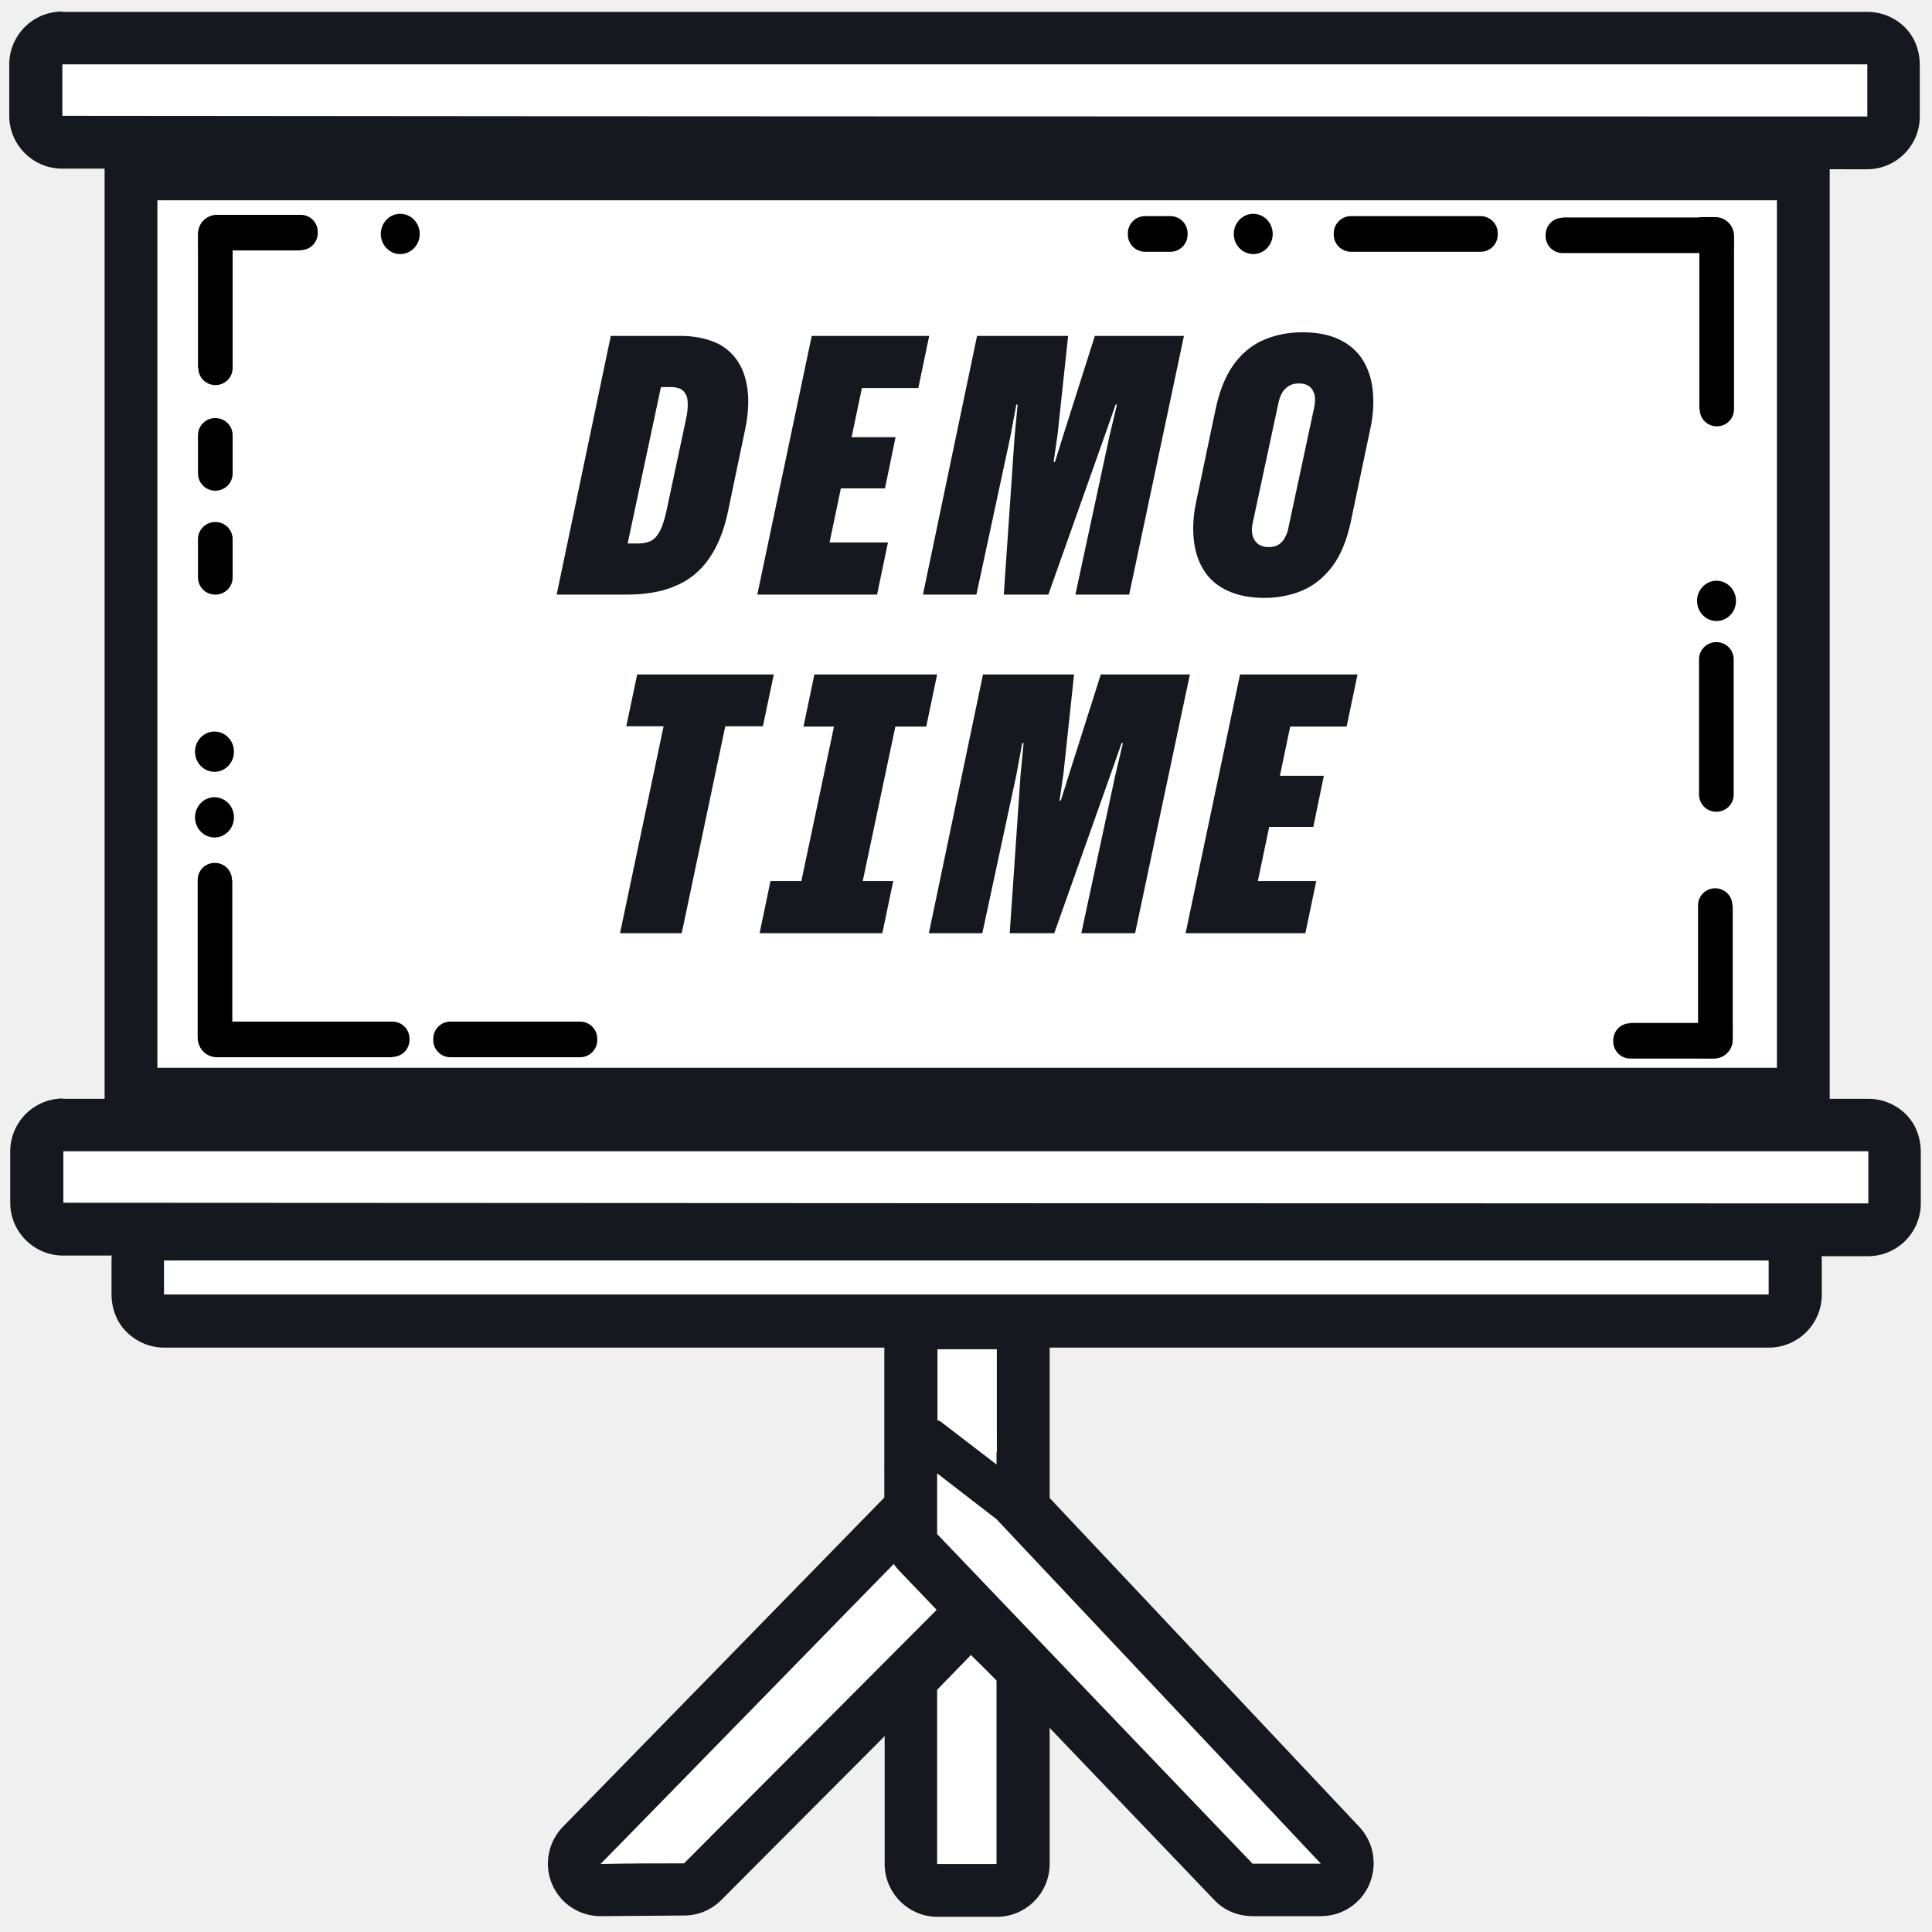
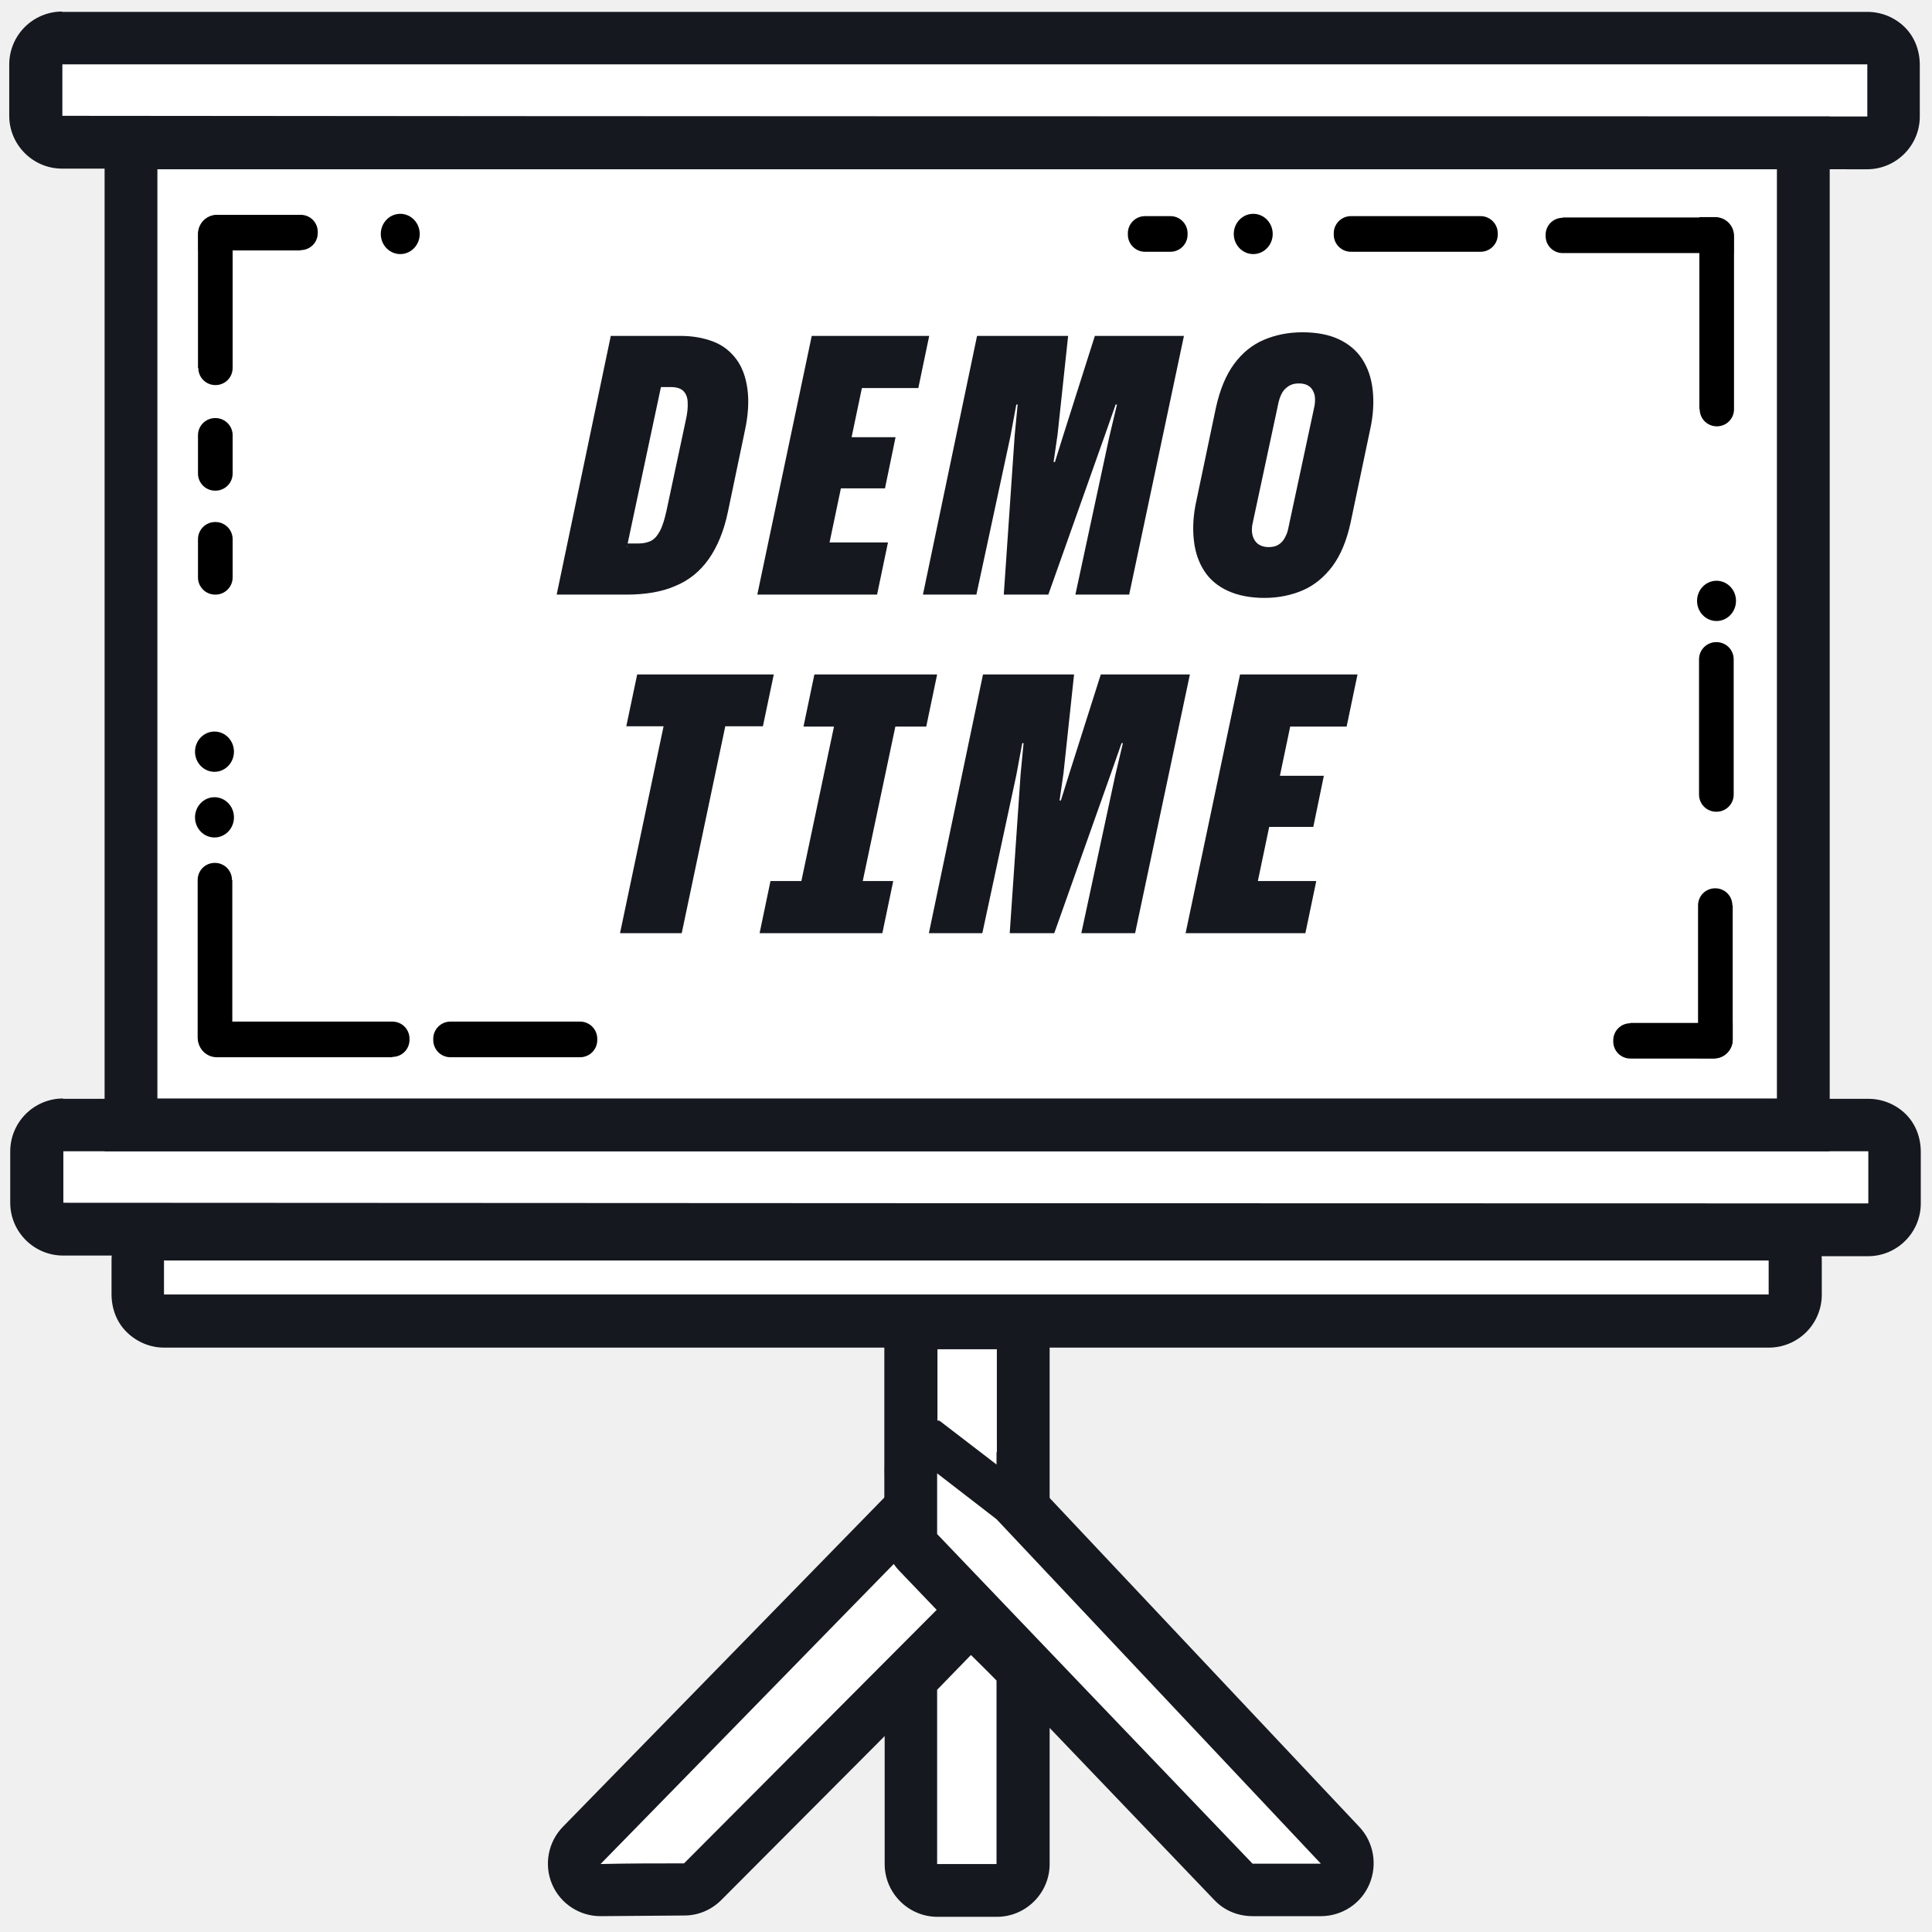
<svg xmlns="http://www.w3.org/2000/svg" id="Layer_1" version="1.1" viewBox="0 0 585.5 585.5">
  <defs>
    <style>
      .st0 {
- 				fill: #fff;
+         fill: #15181f;
+       }
+ 
+       .st1 {
        stroke: #15181f;
        stroke-miterlimit: 10;
        stroke-width: 16px;
      }

-       .st1 {
+       .st1, .st2 {
        fill: #fff;
      }
- 
- 			.st3 {
- 				fill: #15181f;
- 			}
- 
- 			.st4 {
- 				fill: #15181f;
- 			}
    </style>
  </defs>
  <g id="Sceen">
    <g>
-       <path class="st1" d="M182,572.9c-3.2,0-6.1-1.9-7.4-4.9-1.3-3-.6-6.4,1.6-8.7l98.9-101.2c1.5-1.5,3.6-2.4,5.7-2.4s4.2.9,5.7,2.4l13.5,13.8c3.1,3.1,3,8.1,0,11.2l-87,87.3c-1.5,1.5-3.5,2.3-5.6,2.4l-25.4.2h0Z" />
-       <path class="st4" d="M280.8,463.6c4.5,4.6,9,9.2,13.5,13.8-29,29.1-58,58.2-87,87.3-8.4,0-16.9,0-25.3.2,33-33.7,65.9-67.5,98.9-101.2M280.8,447.6c-4.3,0-8.4,1.7-11.4,4.8l-65.6,67.2-33.2,34c-4.5,4.6-5.8,11.5-3.3,17.4s8.3,9.7,14.7,9.7,0,0,.1,0l25.3-.2c4.2,0,8.2-1.7,11.2-4.7l87-87.3c6.2-6.2,6.2-16.2.1-22.5l-13.5-13.8c-3-3.1-7.1-4.8-11.4-4.8h0v.2Z" />
+       <path class="st2" d="M182,572.9c-3.2,0-6.1-1.9-7.4-4.9-1.3-3-.6-6.4,1.6-8.7l98.9-101.2c1.5-1.5,3.6-2.4,5.7-2.4s4.2.9,5.7,2.4l13.5,13.8c3.1,3.1,3,8.1,0,11.2l-87,87.3c-1.5,1.5-3.5,2.3-5.6,2.4l-25.4.2h0Z" />
+       <path class="st0" d="M280.8,463.6c4.5,4.6,9,9.2,13.5,13.8-29,29.1-58,58.2-87,87.3-8.4,0-16.9,0-25.3.2,33-33.7,65.9-67.5,98.9-101.2M280.8,447.6c-4.3,0-8.4,1.7-11.4,4.8l-65.6,67.2-33.2,34c-4.5,4.6-5.8,11.5-3.3,17.4s8.3,9.7,14.7,9.7,0,0,.1,0l25.3-.2c4.2,0,8.2-1.7,11.2-4.7l87-87.3c6.2-6.2,6.2-16.2.1-22.5l-13.5-13.8c-3-3.1-7.1-4.8-11.4-4.8h0v.2h0Z" />
    </g>
    <g>
-       <path class="st1" d="M284.1,572.8c-4.4,0-8-3.6-8-8v-52.8c0-2.1.8-4.1,2.3-5.6l10.2-10.5c1.5-1.5,3.5-2.4,5.7-2.4h0c2.1,0,4.1.8,5.6,2.3l7.7,7.7c1.5,1.5,2.4,3.5,2.4,5.7v55.6c0,4.4-3.6,8-8,8h-18,0Z" />
-       <path class="st4" d="M294.3,501.6c2.6,2.6,5.2,5.1,7.7,7.7v55.6h-18v-52.8c3.4-3.5,6.8-7,10.2-10.5M294.3,485.6h-.1c-4.3,0-8.3,1.8-11.3,4.8l-6.1,6.3-4.1,4.2c-2.9,3-4.6,7-4.6,11.2v52.8c0,8.8,7.2,16,16,16h18c8.8,0,16-7.2,16-16v-55.6c0-4.3-1.7-8.3-4.7-11.3l-7.7-7.7c-3-3-7.1-4.7-11.3-4.7h0Z" />
+       <path class="st2" d="M284.1,572.8c-4.4,0-8-3.6-8-8v-52.8c0-2.1.8-4.1,2.3-5.6l10.2-10.5c1.5-1.5,3.5-2.4,5.7-2.4h0c2.1,0,4.1.8,5.6,2.3l7.7,7.7c1.5,1.5,2.4,3.5,2.4,5.7v55.6c0,4.4-3.6,8-8,8h-18,0Z" />
+       <path class="st0" d="M294.3,501.6c2.6,2.6,5.2,5.1,7.7,7.7v55.6h-18v-52.8c3.4-3.5,6.8-7,10.2-10.5M294.3,485.6h-.1c-4.3,0-8.3,1.8-11.3,4.8l-6.1,6.3-4.1,4.2c-2.9,3-4.6,7-4.6,11.2v52.8c0,8.8,7.2,16,16,16h18c8.8,0,16-7.2,16-16v-55.6c0-4.3-1.7-8.3-4.7-11.3l-7.7-7.7c-3-3-7.1-4.7-11.3-4.7h0Z" />
    </g>
    <g>
-       <path class="st1" d="M302.1,462.5c-1.3,0-2.7-.3-3.9-1l-18-9.9c-2.6-1.4-4.1-4.1-4.1-7v-35.7c0-2.1.8-4.2,2.3-5.7s3.5-2.3,5.7-2.3h18.1c4.4,0,8,3.6,8,8v45.6c0,2.8-1.5,5.4-3.9,6.9-1.3.7-2.7,1.1-4.1,1.1h-.1Z" />
-       <path class="st4" d="M302.1,408.9v45.6c-6-3.3-12-6.6-18-9.9v-35.7h18.1M302.1,392.9h-18.1c-4.2,0-8.3,1.7-11.3,4.7s-4.7,7.1-4.7,11.3v35.7c0,5.8,3.3,11.2,8.4,14l18,9.9c2.4,1.3,5.1,2,7.7,2s5.6-.7,8.1-2.2c4.9-2.9,7.9-8.1,7.9-13.8v-45.6c0-8.8-7.2-16-16-16h0Z" />
+       <path class="st2" d="M302.1,462.5c-1.3,0-2.7-.3-3.9-1l-18-9.9c-2.6-1.4-4.1-4.1-4.1-7v-35.7c0-2.1.8-4.2,2.3-5.7s3.5-2.3,5.7-2.3h18.1c4.4,0,8,3.6,8,8v45.6c0,2.8-1.5,5.4-3.9,6.9-1.3.7-2.7,1.1-4.1,1.1h-.1Z" />
+       <path class="st0" d="M302.1,408.9v45.6c-6-3.3-12-6.6-18-9.9v-35.7h18.1M302.1,392.9h-18.1c-4.2,0-8.3,1.7-11.3,4.7s-4.7,7.1-4.7,11.3v35.7c0,5.8,3.3,11.2,8.4,14l18,9.9c2.4,1.3,5.1,2,7.7,2s5.6-.7,8.1-2.2c4.9-2.9,7.9-8.1,7.9-13.8v-45.6c0-8.8-7.2-16-16-16h0Z" />
    </g>
    <g>
-       <path class="st1" d="M379.6,572.9c-2.2,0-4.3-.9-5.8-2.5l-95.6-99.9c-1.4-1.5-2.2-3.5-2.2-5.6v-18.5c0-3,1.8-5.8,4.5-7.2,1.1-.5,2.3-.8,3.5-.8,1.7,0,3.5.6,4.9,1.7l18,13.9c.3.3.7.5.9.9l98.3,104.4c2.2,2.3,2.8,5.7,1.5,8.7s-4.2,4.8-7.3,4.8h-20.7,0Z" />
-       <path class="st4" d="M284,446.5c6,4.6,12,9.3,18,13.9,32.8,34.8,65.5,69.6,98.3,104.4h-20.7c-31.9-33.3-63.8-66.6-95.6-99.9v-18.5M284,430.5c-2.4,0-4.8.5-7,1.6-5.5,2.7-8.9,8.2-9,14.3v18.4c0,4.1,1.6,8.1,4.4,11.1l95.6,99.9c3,3.2,7.2,4.9,11.6,4.9h20.7c6.4,0,12.2-3.8,14.7-9.7s1.3-12.7-3-17.3l-98.3-104.4c-.6-.6-1.2-1.2-1.9-1.7l-10.2-7.8-7.8-6c-2.9-2.2-6.3-3.3-9.8-3.3h0Z" />
+       <path class="st2" d="M379.6,572.9c-2.2,0-4.3-.9-5.8-2.5l-95.6-99.9c-1.4-1.5-2.2-3.5-2.2-5.6v-18.5c0-3,1.8-5.8,4.5-7.2,1.1-.5,2.3-.8,3.5-.8,1.7,0,3.5.6,4.9,1.7l18,13.9c.3.3.7.5.9.9l98.3,104.4c2.2,2.3,2.8,5.7,1.5,8.7s-4.2,4.8-7.3,4.8h-20.7,0Z" />
+       <path class="st0" d="M284,446.5c6,4.6,12,9.3,18,13.9,32.8,34.8,65.5,69.6,98.3,104.4h-20.7c-31.9-33.3-63.8-66.6-95.6-99.9v-18.5M284,430.5c-2.4,0-4.8.5-7,1.6-5.5,2.7-8.9,8.2-9,14.3v18.4c0,4.1,1.6,8.1,4.4,11.1l95.6,99.9c3,3.2,7.2,4.9,11.6,4.9h20.7c6.4,0,12.2-3.8,14.7-9.7s1.3-12.7-3-17.3l-98.3-104.4c-.6-.6-1.2-1.2-1.9-1.7l-10.2-7.8-7.8-6c-2.9-2.2-6.3-3.3-9.8-3.3h0Z" />
    </g>
    <g>
-       <path class="st1" d="M49.6,400.4c-2.1,0-4.2-.9-5.7-2.4s-2.3-3.6-2.3-5.7v-10.4c.2-4.4,3.8-7.9,8.1-7.9h486.2c4.4,0,8,3.6,8,8v10.3c0,2.1-.8,4.2-2.3,5.7s-3.5,2.3-5.7,2.3H49.6Z" />
-       <path class="st4" d="M49.8,382h486.2v10.3H49.7c0-3.5,0-6.9,0-10.4M49.8,366c-8.8,0-15.9,7-16,15.8v10.4c0,4.3,1.5,8.4,4.5,11.4s7.1,4.8,11.4,4.8h486.4c4.2,0,8.3-1.7,11.3-4.7s4.7-7.1,4.7-11.3v-10.3c0-8.8-7.2-16-16-16H49.8Z" />
+       <path class="st2" d="M49.6,400.4c-2.1,0-4.2-.9-5.7-2.4s-2.3-3.6-2.3-5.7v-10.4c.2-4.4,3.8-7.9,8.1-7.9h486.2c4.4,0,8,3.6,8,8v10.3c0,2.1-.8,4.2-2.3,5.7s-3.5,2.3-5.7,2.3H49.6Z" />
+       <path class="st0" d="M49.8,382h486.2v10.3H49.7v-10.4M49.8,366c-8.8,0-15.9,7-16,15.8v10.4c0,4.3,1.5,8.4,4.5,11.4s7.1,4.8,11.4,4.8h486.4c4.2,0,8.3-1.7,11.3-4.7s4.7-7.1,4.7-11.3v-10.3c0-8.8-7.2-16-16-16H49.8Z" />
    </g>
    <g>
-       <path class="st1" d="M19.1,372.5c-4.4,0-8-3.6-8-8v-15.6c0-2.1.8-4.2,2.3-5.7s3.5-2.3,5.7-2.3h547.1c2.1,0,4.2.9,5.7,2.4s2.3,3.6,2.3,5.7v15.8c-.2,4.4-3.8,7.9-8.1,7.9s-547-.2-547-.2h0Z" />
-       <path class="st4" d="M19.1,348.9h547.1c0,5.3,0,10.5,0,15.8-182.3,0-364.7-.1-547-.2v-15.6M19.1,332.9c-4.2,0-8.3,1.7-11.3,4.7s-4.7,7.1-4.7,11.3v15.6c0,8.8,7.2,16,16,16h273.5c0,.1,273.5.2,273.5.2h0c8.8,0,15.9-7.1,16-15.8v-15.8c0-4.3-1.5-8.4-4.5-11.4s-7.1-4.7-11.4-4.7H19h.1Z" />
+       <path class="st2" d="M19.1,372.5c-4.4,0-8-3.6-8-8v-15.6c0-2.1.8-4.2,2.3-5.7s3.5-2.3,5.7-2.3h547.1c2.1,0,4.2.9,5.7,2.4s2.3,3.6,2.3,5.7v15.8c-.2,4.4-3.8,7.9-8.1,7.9s-547-.2-547-.2h0Z" />
+       <path class="st0" d="M19.1,348.9h547.1v15.8c-182.3,0-364.7-.1-547-.2v-15.6M19.1,332.9c-4.2,0-8.3,1.7-11.3,4.7s-4.7,7.1-4.7,11.3v15.6c0,8.8,7.2,16,16,16h273.5c0,.1,273.5.2,273.5.2h0c8.8,0,15.9-7.1,16-15.8v-15.8c0-4.3-1.5-8.4-4.5-11.4s-7.1-4.7-11.4-4.7H19h.1Z" />
    </g>
    <g>
-       <path class="st1" d="M18.8,43.1c-4.4,0-8-3.6-8-8v-15.6c0-2.1.8-4.2,2.3-5.7s3.5-2.3,5.7-2.3h547.1c2.1,0,4.2.9,5.7,2.4s2.3,3.6,2.3,5.7v15.8c-.2,4.4-3.8,7.9-8.1,7.9s-547-.2-547-.2h0Z" />
-       <path class="st4" d="M18.8,19.5h547.1c0,5.3,0,10.5,0,15.8-182.3,0-364.7,0-547-.2v-15.6M18.8,3.5c-4.2,0-8.3,1.7-11.3,4.7s-4.7,7.1-4.7,11.3v15.6c0,8.8,7.2,16,16,16l547,.2h0c8.8,0,15.9-7.1,16-15.8v-15.8c0-4.3-1.5-8.4-4.5-11.4s-7.1-4.7-11.4-4.7H18.8Z" />
+       <path class="st2" d="M18.8,43.1c-4.4,0-8-3.6-8-8v-15.6c0-2.1.8-4.2,2.3-5.7s3.5-2.3,5.7-2.3h547.1c2.1,0,4.2.9,5.7,2.4s2.3,3.6,2.3,5.7v15.8c-.2,4.4-3.8,7.9-8.1,7.9s-547-.2-547-.2h0Z" />
+       <path class="st0" d="M18.8,19.5h547.1v15.8c-182.3,0-364.7,0-547-.2v-15.6M18.8,3.5c-4.2,0-8.3,1.7-11.3,4.7s-4.7,7.1-4.7,11.3v15.6c0,8.8,7.2,16,16,16l547,.2h0c8.8,0,15.9-7.1,16-15.8v-15.8c0-4.3-1.5-8.4-4.5-11.4s-7.1-4.7-11.4-4.7H18.8Z" />
    </g>
-     <rect class="st0" x="39.7" y="52.7" width="506.8" height="278.9" />
+     <rect class="st1" x="39.7" y="43.3" width="506.8" height="297.6" />
  </g>
  <g id="Bottom">
-     <path class="st1" d="M302.1,443.9c-6-4.6-12-9.2-18.1-13.9,3.4-.9,6.9-1.8,10.3-2.6,2.6,2.9,5.1,5.8,7.7,8.7v7.8h.1Z" />
+     <path class="st2" d="M302.1,443.9c-6-4.6-12-9.2-18.1-13.9,3.4-.9,6.9-1.8,10.3-2.6,2.6,2.9,5.1,5.8,7.7,8.7v7.8h.1Z" />
  </g>
  <g id="Decoration">
    <ellipse cx="379.8" cy="70.9" rx="5.9" ry="6.1" />
    <rect x="341.8" y="65.5" width="18.1" height="10.8" rx="5.2" ry="5.2" />
    <rect x="404.2" y="65.5" width="49.7" height="10.8" rx="5.2" ry="5.2" />
    <path d="M473.6,65.9h46.1c3.1,0,5.7,2.5,5.7,5.7v5.1h-51.8c-2.9,0-5.2-2.3-5.2-5.2v-.3c0-2.9,2.3-5.2,5.2-5.2h0Z" />
-     <path d="M515,124v-58.2h4.8c3.1,0,5.7,2.5,5.7,5.7v52.5c0,2.9-2.3,5.2-5.2,5.2h0c-2.9,0-5.2-2.3-5.2-5.2h-.1Z" />
+     <path d="M515,124v-58.2h4.8c3.1,0,5.7,2.5,5.7,5.7v52.5c0,2.9-2.3,5.2-5.2,5.2h0c-2.9,0-5.2-2.3-5.2-5.2h0Z" />
    <path d="M525.1,274.4v40.6c0,3.1-2.5,5.7-5.7,5.7h-4.8v-46.3c0-2.9,2.3-5.2,5.2-5.2h0c2.9,0,5.2,2.3,5.2,5.2h0Z" />
    <path d="M494.1,310h31v5.1c0,3.1-2.5,5.7-5.7,5.7h-25.3c-2.9,0-5.2-2.3-5.2-5.2v-.3c0-2.9,2.3-5.2,5.2-5.2h0Z" />
    <ellipse cx="520.2" cy="182.1" rx="5.9" ry="6.1" />
    <rect x="514.9" y="194.6" width="10.5" height="51.4" rx="5.2" ry="5.2" />
    <rect x="131.3" y="309.6" width="49.7" height="10.8" rx="5.2" ry="5.2" />
    <path d="M118.9,320.4h-53.2c-3.1,0-5.7-2.5-5.7-5.7v-5.1h58.9c2.9,0,5.2,2.3,5.2,5.2v.3c0,2.9-2.3,5.2-5.2,5.2h0Z" />
-     <path d="M70.4,266.7v53.3h-4.8c-3.1,0-5.7-2.5-5.7-5.7v-47.6c0-2.9,2.3-5.2,5.2-5.2h0c2.9,0,5.2,2.3,5.2,5.2h0Z" />
+     <path d="M70.4,266.7v53.3h-4.8c-3.1,0-5.7-2.5-5.7-5.7v-47.6c0-2.9,2.3-5.2,5.2-5.2h0c2.9,0,5.2,2.3,5.2,5.2h.1Z" />
    <path d="M60,111.5v-40.6c0-3.1,2.5-5.7,5.7-5.7h4.8v46.3c0,2.9-2.3,5.2-5.2,5.2h0c-2.9,0-5.2-2.3-5.2-5.2h-.1Z" />
    <path d="M91.1,75.9h-31v-5.1c0-3.1,2.5-5.7,5.7-5.7h25.3c2.9,0,5.2,2.3,5.2,5.2v.3c0,2.9-2.3,5.2-5.2,5.2h0Z" />
    <rect x="60" y="126.7" width="10.5" height="22" rx="5.2" ry="5.2" />
    <ellipse cx="121.3" cy="70.9" rx="5.9" ry="6.1" />
    <ellipse cx="65" cy="247.7" rx="5.9" ry="6.1" />
    <ellipse cx="65" cy="227.8" rx="5.9" ry="6.1" />
    <rect x="60" y="158.2" width="10.5" height="22" rx="5.2" ry="5.2" />
  </g>
  <g id="Text">
-     <path class="st3" d="M168.7,180.2l16.4-78.4h21.2c3.7,0,6.9.6,9.8,1.7,2.9,1.1,5.2,2.9,7,5.3,1.8,2.4,2.9,5.4,3.4,9,.5,3.6.3,7.9-.8,12.9l-5.1,24.4c-1.2,5.8-3.2,10.6-5.8,14.3-2.6,3.7-6,6.5-10.2,8.2-4.1,1.8-9.1,2.6-14.9,2.6h-21.2ZM190.2,165.7l-.8-1h4.2c1.4,0,2.7-.3,3.7-.8,1-.5,1.9-1.5,2.7-3,.8-1.5,1.4-3.5,2-6.2l5.8-27.2c.5-2.2.7-4,.6-5.5,0-1.5-.5-2.7-1.3-3.5-.8-.8-2.1-1.2-3.8-1.2h-4.4l1.7-1.4-10.6,49.8Z" />
-     <path class="st3" d="M229.5,180.2l16.5-78.4h35.6l-3.3,15.8h-17.1l-9.8,46.8h17.7l-3.3,15.8h-36.3ZM253.1,148l3.2-15.5h15.1l-3.2,15.5h-15.1Z" />
-     <path class="st3" d="M279.7,180.2l16.4-78.4h27.6l-3.2,29.9-1.2,8.3h.4l2.6-8.3,9.5-29.9h27l-16.6,78.4h-16.3l10.3-47.9,2.3-9.7h-.4l-3.3,9.4-17.1,48.2h-13.5l3.3-48.2.9-9.4h-.4l-1.8,9.7-10.3,47.9h-16.1Z" />
-     <path class="st3" d="M383.3,181.2c-4.3,0-8-.7-11.1-2.1-3.1-1.4-5.5-3.4-7.2-6-1.7-2.6-2.8-5.7-3.2-9.4-.4-3.6-.2-7.7.8-12.1l5.9-28.1c1.2-5.4,3-9.8,5.5-13.2s5.5-5.8,9-7.3c3.5-1.5,7.4-2.3,11.7-2.3s8,.7,11,2.1c3,1.4,5.4,3.4,7.1,6,1.7,2.6,2.8,5.7,3.2,9.4.4,3.6.2,7.7-.8,12.1l-5.9,28.1c-1.2,5.5-3,9.8-5.5,13.2-2.5,3.3-5.5,5.8-9,7.3-3.5,1.5-7.4,2.3-11.6,2.3ZM384.4,165.8c1.2,0,2.2-.2,3-.7.8-.5,1.4-1.1,1.9-2,.5-.9.9-1.8,1.1-2.9l7.8-36.4c.4-1.6.4-3,.2-4.1-.3-1.1-.8-2-1.6-2.6-.8-.6-1.8-.9-3.1-.9s-2.1.2-3,.7c-.8.5-1.5,1.1-2,1.9-.5.8-.9,1.8-1.2,3l-7.8,36.4c-.4,1.6-.4,2.9-.1,4.1.3,1.1.9,2,1.7,2.6.9.6,1.9.9,3.1.9Z" />
-     <path class="st3" d="M187.9,282.8l13.2-62.7h-11.3l3.3-15.7h41.4l-3.3,15.7h-11.4l-13.2,62.7h-18.6Z" />
-     <path class="st3" d="M230.2,282.8l3.3-15.8h37.2l-3.3,15.8h-37.2ZM242.5,268.7l10.6-50.2h18.6l-10.6,50.2h-18.6ZM243.5,220.2l3.3-15.8h37.2l-3.3,15.8h-37.2Z" />
-     <path class="st3" d="M281.5,282.8l16.4-78.4h27.6l-3.2,29.9-1.2,8.3h.4l2.6-8.3,9.5-29.9h27l-16.6,78.4h-16.3l10.3-47.9,2.3-9.7h-.4l-3.3,9.4-17.1,48.2h-13.5l3.3-48.2.9-9.4h-.4l-1.8,9.7-10.3,47.9h-16.1Z" />
-     <path class="st3" d="M359.3,282.8l16.5-78.4h35.6l-3.3,15.8h-17.1l-9.8,46.8h17.7l-3.3,15.8h-36.3ZM382.9,250.6l3.2-15.5h15.1l-3.2,15.5h-15.1Z" />
+     <path class="st0" d="M168.7,180.2l16.4-78.4h21.2c3.7,0,6.9.6,9.8,1.7,2.9,1.1,5.2,2.9,7,5.3s2.9,5.4,3.4,9,.3,7.9-.8,12.9l-5.1,24.4c-1.2,5.8-3.2,10.6-5.8,14.3s-6,6.5-10.2,8.2c-4.1,1.8-9.1,2.6-14.9,2.6h-21.2.2ZM190.2,165.7l-.8-1h4.2c1.4,0,2.7-.3,3.7-.8s1.9-1.5,2.7-3,1.4-3.5,2-6.2l5.8-27.2c.5-2.2.7-4,.6-5.5,0-1.5-.5-2.7-1.3-3.5s-2.1-1.2-3.8-1.2h-4.4l1.7-1.4-10.6,49.8h.2Z" />
+     <path class="st0" d="M229.5,180.2l16.5-78.4h35.6l-3.3,15.8h-17.1l-9.8,46.8h17.7l-3.3,15.8h-36.3ZM253.1,148l3.2-15.5h15.1l-3.2,15.5h-15.1Z" />
+     <path class="st0" d="M279.7,180.2l16.4-78.4h27.6l-3.2,29.9-1.2,8.3h.4l2.6-8.3,9.5-29.9h27l-16.6,78.4h-16.3l10.3-47.9,2.3-9.7h-.4l-3.3,9.4-17.1,48.2h-13.5l3.3-48.2.9-9.4h-.4l-1.8,9.7-10.3,47.9h-16.2Z" />
+     <path class="st0" d="M383.3,181.2c-4.3,0-8-.7-11.1-2.1-3.1-1.4-5.5-3.4-7.2-6s-2.8-5.7-3.2-9.4c-.4-3.6-.2-7.7.8-12.1l5.9-28.1c1.2-5.4,3-9.8,5.5-13.2s5.5-5.8,9-7.3,7.4-2.3,11.7-2.3,8,.7,11,2.1,5.4,3.4,7.1,6,2.8,5.7,3.2,9.4c.4,3.6.2,7.7-.8,12.1l-5.9,28.1c-1.2,5.5-3,9.8-5.5,13.2-2.5,3.3-5.5,5.8-9,7.3s-7.4,2.3-11.6,2.3h.1ZM384.4,165.8c1.2,0,2.2-.2,3-.7s1.4-1.1,1.9-2,.9-1.8,1.1-2.9l7.8-36.4c.4-1.6.4-3,.2-4.1-.3-1.1-.8-2-1.6-2.6-.8-.6-1.8-.9-3.1-.9s-2.1.2-3,.7c-.8.5-1.5,1.1-2,1.9s-.9,1.8-1.2,3l-7.8,36.4c-.4,1.6-.4,2.9-.1,4.1.3,1.1.9,2,1.7,2.6.9.6,1.9.9,3.1.9h0Z" />
+     <path class="st0" d="M187.9,282.8l13.2-62.7h-11.3l3.3-15.7h41.4l-3.3,15.7h-11.4l-13.2,62.7h-18.7Z" />
+     <path class="st0" d="M230.2,282.8l3.3-15.8h37.2l-3.3,15.8h-37.2ZM242.5,268.7l10.6-50.2h18.6l-10.6,50.2h-18.6ZM243.5,220.2l3.3-15.8h37.2l-3.3,15.8h-37.2Z" />
+     <path class="st0" d="M281.5,282.8l16.4-78.4h27.6l-3.2,29.9-1.2,8.3h.4l2.6-8.3,9.5-29.9h27l-16.6,78.4h-16.3l10.3-47.9,2.3-9.7h-.4l-3.3,9.4-17.1,48.2h-13.5l3.3-48.2.9-9.4h-.4l-1.8,9.7-10.3,47.9h-16.2Z" />
+     <path class="st0" d="M359.3,282.8l16.5-78.4h35.6l-3.3,15.8h-17.1l-9.8,46.8h17.7l-3.3,15.8h-36.3ZM382.9,250.6l3.2-15.5h15.1l-3.2,15.5h-15.1Z" />
  </g>
</svg>
